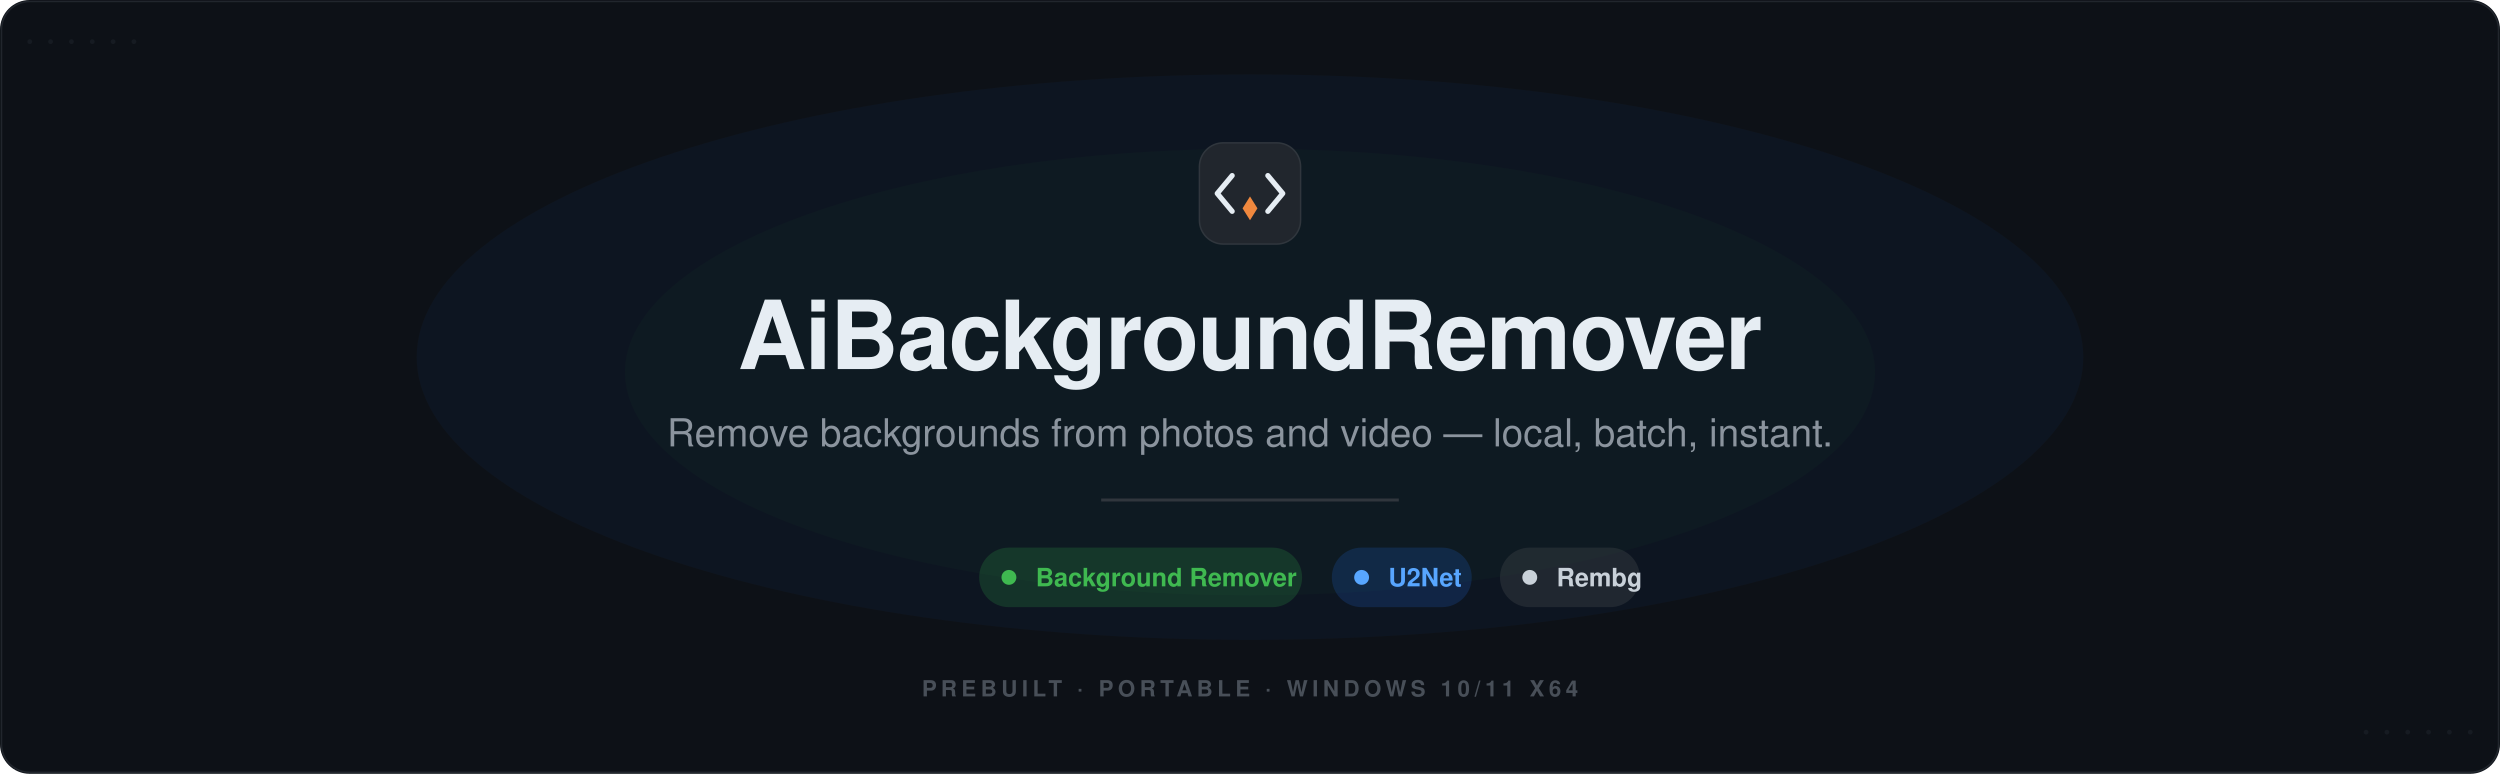
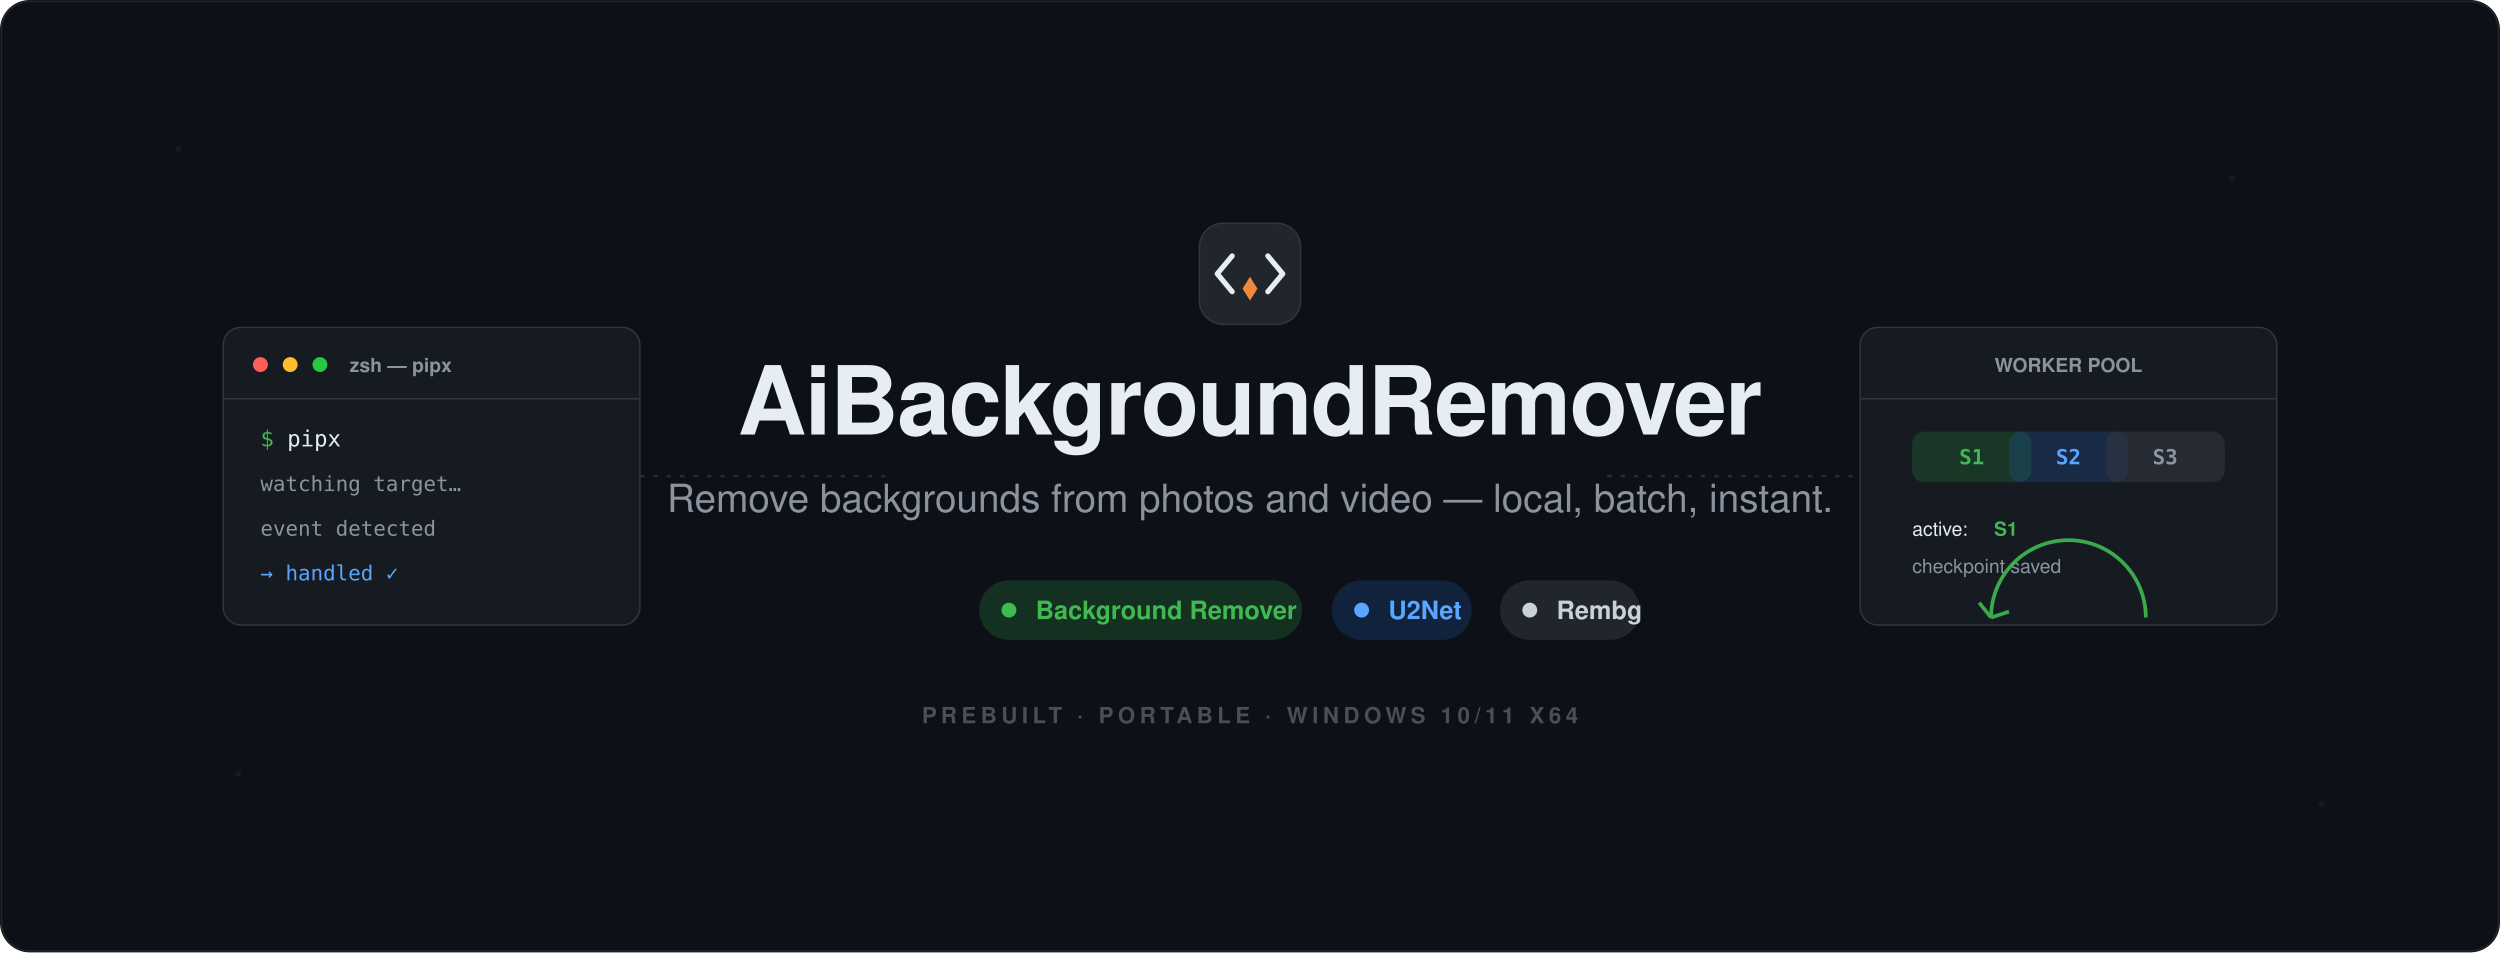
- <svg xmlns="http://www.w3.org/2000/svg" width="1680" height="520" viewBox="0 0 1680 520" fill="none" font-family="Segoe UI, Helvetica, Arial, sans-serif">
-   <rect width="1680" height="520" rx="20" fill="#0d1117" />
-   <rect x="1" y="1" width="1678" height="518" rx="19" fill="none" stroke="#21262d" />
-   <ellipse cx="840" cy="240" rx="560" ry="190" fill="#1f6feb" opacity="0.05" />
-   <ellipse cx="840" cy="250" rx="420" ry="150" fill="#238636" opacity="0.05" />
+ <svg xmlns="http://www.w3.org/2000/svg" width="1680" height="640" viewBox="0 0 1680 640" fill="none" font-family="Segoe UI, Helvetica, Arial, sans-serif">
+   <rect width="1680" height="640" rx="20" fill="#0d1117" />
+   <rect x="1" y="1" width="1678" height="638" rx="19" fill="none" stroke="#21262d" />
  <g fill="#161b22">
-     <circle cx="20" cy="28" r="1.6" />
-     <circle cx="34" cy="28" r="1.6" />
-     <circle cx="48" cy="28" r="1.6" />
-     <circle cx="62" cy="28" r="1.6" />
-     <circle cx="76" cy="28" r="1.6" />
-     <circle cx="90" cy="28" r="1.6" />
-     <circle cx="1660" cy="492" r="1.6" />
-     <circle cx="1646" cy="492" r="1.6" />
-     <circle cx="1632" cy="492" r="1.6" />
-     <circle cx="1618" cy="492" r="1.6" />
-     <circle cx="1604" cy="492" r="1.6" />
-     <circle cx="1590" cy="492" r="1.6" />
+     <circle cx="120" cy="100" r="2" />
+     <circle cx="1560" cy="540" r="2" />
+     <circle cx="1500" cy="120" r="2" />
+     <circle cx="160" cy="520" r="2" />
  </g>
  <g>
-     <rect x="806" y="96" width="68" height="68" rx="16" fill="#21262d" stroke="#30363d" />
-     <path d="M 828 118 l -10 12 l 10 12" stroke="#e6edf3" stroke-width="3.5" stroke-linecap="round" stroke-linejoin="round" fill="none" />
-     <path d="M 852 118 l 10 12 l -10 12" stroke="#e6edf3" stroke-width="3.5" stroke-linecap="round" stroke-linejoin="round" fill="none" />
-     <path d="M 840 132 l 5 8 l -5 8 l -5 -8 z" fill="#f0883e" />
+     <rect x="150" y="220" width="280" height="200" rx="12" fill="#161b22" stroke="#30363d" />
+     <circle cx="175" cy="245" r="5" fill="#ff5f57" />
+     <circle cx="195" cy="245" r="5" fill="#febc2e" />
+     <circle cx="215" cy="245" r="5" fill="#28c840" />
+     <text x="235" y="250" fill="#8b949e" font-size="13" font-weight="600">zsh — pipx</text>
+     <line x1="150" y1="268" x2="430" y2="268" stroke="#30363d" />
+     <text x="175" y="300" font-family="Menlo, Consolas, monospace" font-size="15" fill="#3fb950">$</text>
+     <text x="193" y="300" font-family="Menlo, Consolas, monospace" font-size="15" fill="#e6edf3">pipx</text>
+     <text x="175" y="330" font-family="Menlo, Consolas, monospace" font-size="14" fill="#8b949e">watching target…</text>
+     <text x="175" y="360" font-family="Menlo, Consolas, monospace" font-size="14" fill="#8b949e">event detected</text>
+     <text x="175" y="390" font-family="Menlo, Consolas, monospace" font-size="14" fill="#58a6ff">→ handled ✓</text>
  </g>
-   <text x="840" y="248" text-anchor="middle" fill="#e6edf3" font-size="64" font-weight="800" letter-spacing="-1">AiBackgroundRemover</text>
-   <text x="840" y="300" text-anchor="middle" fill="#8b949e" font-size="26" font-weight="500">Remove backgrounds from photos and video — local, batch, instant.</text>
-   <line x1="740" y1="336" x2="940" y2="336" stroke="#30363d" stroke-width="2" />
-   <rect x="658" y="368" width="217" height="40" rx="20" fill="#2ea043" opacity="0.22" />
-   <circle cx="678" cy="388" r="5" fill="#3fb950" />
-   <text x="696" y="394" fill="#3fb950" font-size="17" font-weight="600">Background Remover</text>
-   <rect x="895" y="368" width="94" height="40" rx="20" fill="#1f6feb" opacity="0.18" />
-   <circle cx="915" cy="388" r="5" fill="#58a6ff" />
-   <text x="933" y="394" fill="#58a6ff" font-size="17" font-weight="600">U2Net</text>
-   <rect x="1008" y="368" width="94" height="40" rx="20" fill="#30363d" opacity="0.55" />
-   <circle cx="1028" cy="388" r="5" fill="#c9d1d9" />
-   <text x="1046" y="394" fill="#c9d1d9" font-size="17" font-weight="600">Rembg</text>
-   <text x="840" y="468" text-anchor="middle" fill="#484f58" font-size="15" font-weight="600" letter-spacing="3">PREBUILT · PORTABLE · WINDOWS 10/11 X64</text>
+   <g>
+     <rect x="1250" y="220" width="280" height="200" rx="12" fill="#161b22" stroke="#30363d" />
+     <text x="1390" y="250" text-anchor="middle" fill="#8b949e" font-size="13" font-weight="600">WORKER POOL</text>
+     <line x1="1250" y1="268" x2="1530" y2="268" stroke="#30363d" />
+     <rect x="1285" y="290" width="80" height="34" rx="8" fill="#238636" opacity="0.25" />
+     <text x="1325" y="312" text-anchor="middle" fill="#3fb950" font-size="14" font-weight="700" font-family="Menlo, Consolas, monospace">S1</text>
+     <rect x="1350" y="290" width="80" height="34" rx="8" fill="#1f6feb" opacity="0.18" />
+     <text x="1390" y="312" text-anchor="middle" fill="#58a6ff" font-size="14" font-weight="700" font-family="Menlo, Consolas, monospace">S2</text>
+     <rect x="1415" y="290" width="80" height="34" rx="8" fill="#30363d" opacity="0.6" />
+     <text x="1455" y="312" text-anchor="middle" fill="#8b949e" font-size="14" font-weight="700" font-family="Menlo, Consolas, monospace">S3</text>
+     <text x="1285" y="360" fill="#e6edf3" font-size="13">active:</text>
+     <text x="1340" y="360" fill="#3fb950" font-size="13" font-weight="700">S1</text>
+     <text x="1285" y="385" fill="#8b949e" font-size="13">checkpoint saved</text>
+     <g stroke="#3fb950" stroke-width="2.5" fill="none" opacity="0.9">
+       <path d="M 1338 415 A 44 44 0 1 1 1442 415" />
+       <path d="M 1338 415 l -8 -10 M 1338 415 l 12 -4" />
+     </g>
+   </g>
+   <g stroke="#30363d" stroke-width="1.5" stroke-dasharray="3 6" opacity="0.8">
+     <line x1="430" y1="320" x2="600" y2="320" />
+     <line x1="1080" y1="320" x2="1250" y2="320" />
+   </g>
+   <g>
+     <rect x="806" y="150" width="68" height="68" rx="16" fill="#21262d" stroke="#30363d" />
+     <path d="M 828 172 l -10 12 l 10 12" stroke="#e6edf3" stroke-width="3.5" stroke-linecap="round" stroke-linejoin="round" fill="none" />
+     <path d="M 852 172 l 10 12 l -10 12" stroke="#e6edf3" stroke-width="3.5" stroke-linecap="round" stroke-linejoin="round" fill="none" />
+     <path d="M 840 186 l 5 8 l -5 8 l -5 -8 z" fill="#f0883e" />
+   </g>
+   <text x="840" y="292" text-anchor="middle" fill="#e6edf3" font-size="64" font-weight="800" letter-spacing="-1">AiBackgroundRemover</text>
+   <text x="840" y="344" text-anchor="middle" fill="#8b949e" font-size="26" font-weight="500">Remove backgrounds from photos and video — local, batch, instant.</text>
+   <rect x="658" y="390" width="217" height="40" rx="20" fill="#2ea043" opacity="0.22" />
+   <circle cx="678" cy="410" r="5" fill="#3fb950" />
+   <text x="696" y="416" fill="#3fb950" font-size="17" font-weight="600">Background Remover</text>
+   <rect x="895" y="390" width="94" height="40" rx="20" fill="#1f6feb" opacity="0.18" />
+   <circle cx="915" cy="410" r="5" fill="#58a6ff" />
+   <text x="933" y="416" fill="#58a6ff" font-size="17" font-weight="600">U2Net</text>
+   <rect x="1008" y="390" width="94" height="40" rx="20" fill="#30363d" opacity="0.55" />
+   <circle cx="1028" cy="410" r="5" fill="#c9d1d9" />
+   <text x="1046" y="416" fill="#c9d1d9" font-size="17" font-weight="600">Rembg</text>
+   <text x="840" y="486" text-anchor="middle" fill="#484f58" font-size="15" font-weight="600" letter-spacing="3">PREBUILT · PORTABLE · WINDOWS 10/11 X64</text>
</svg>
